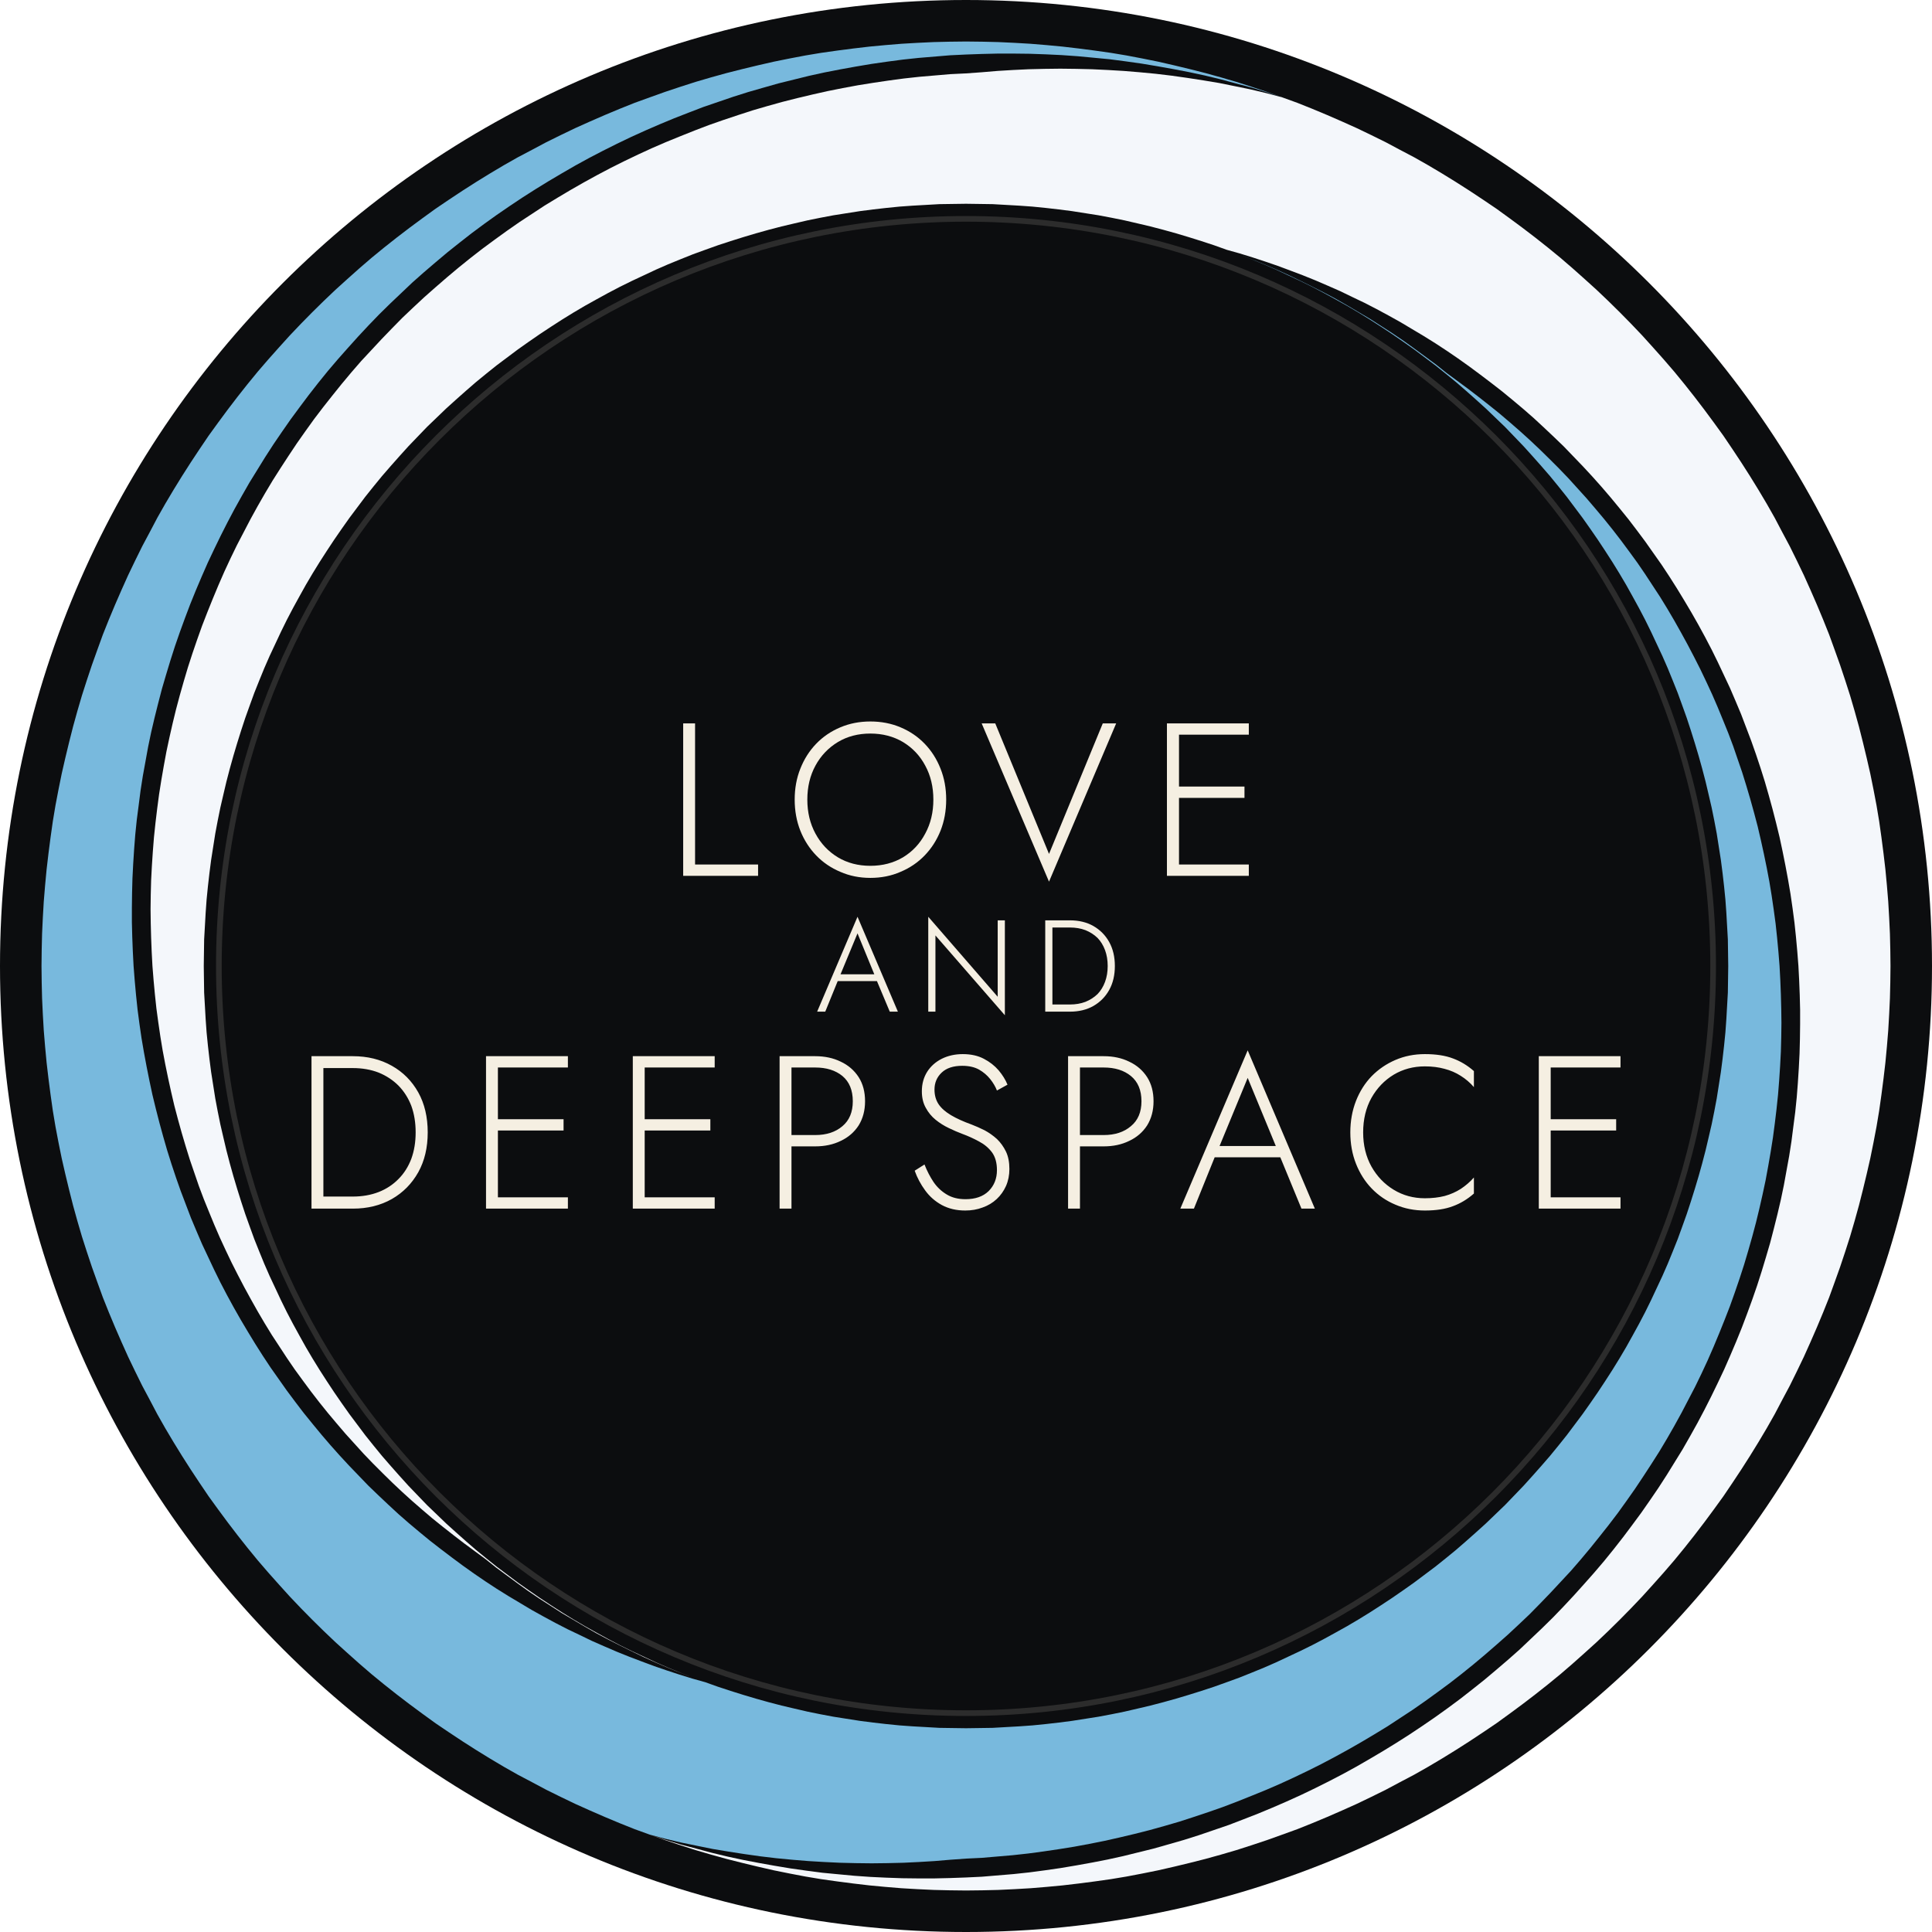
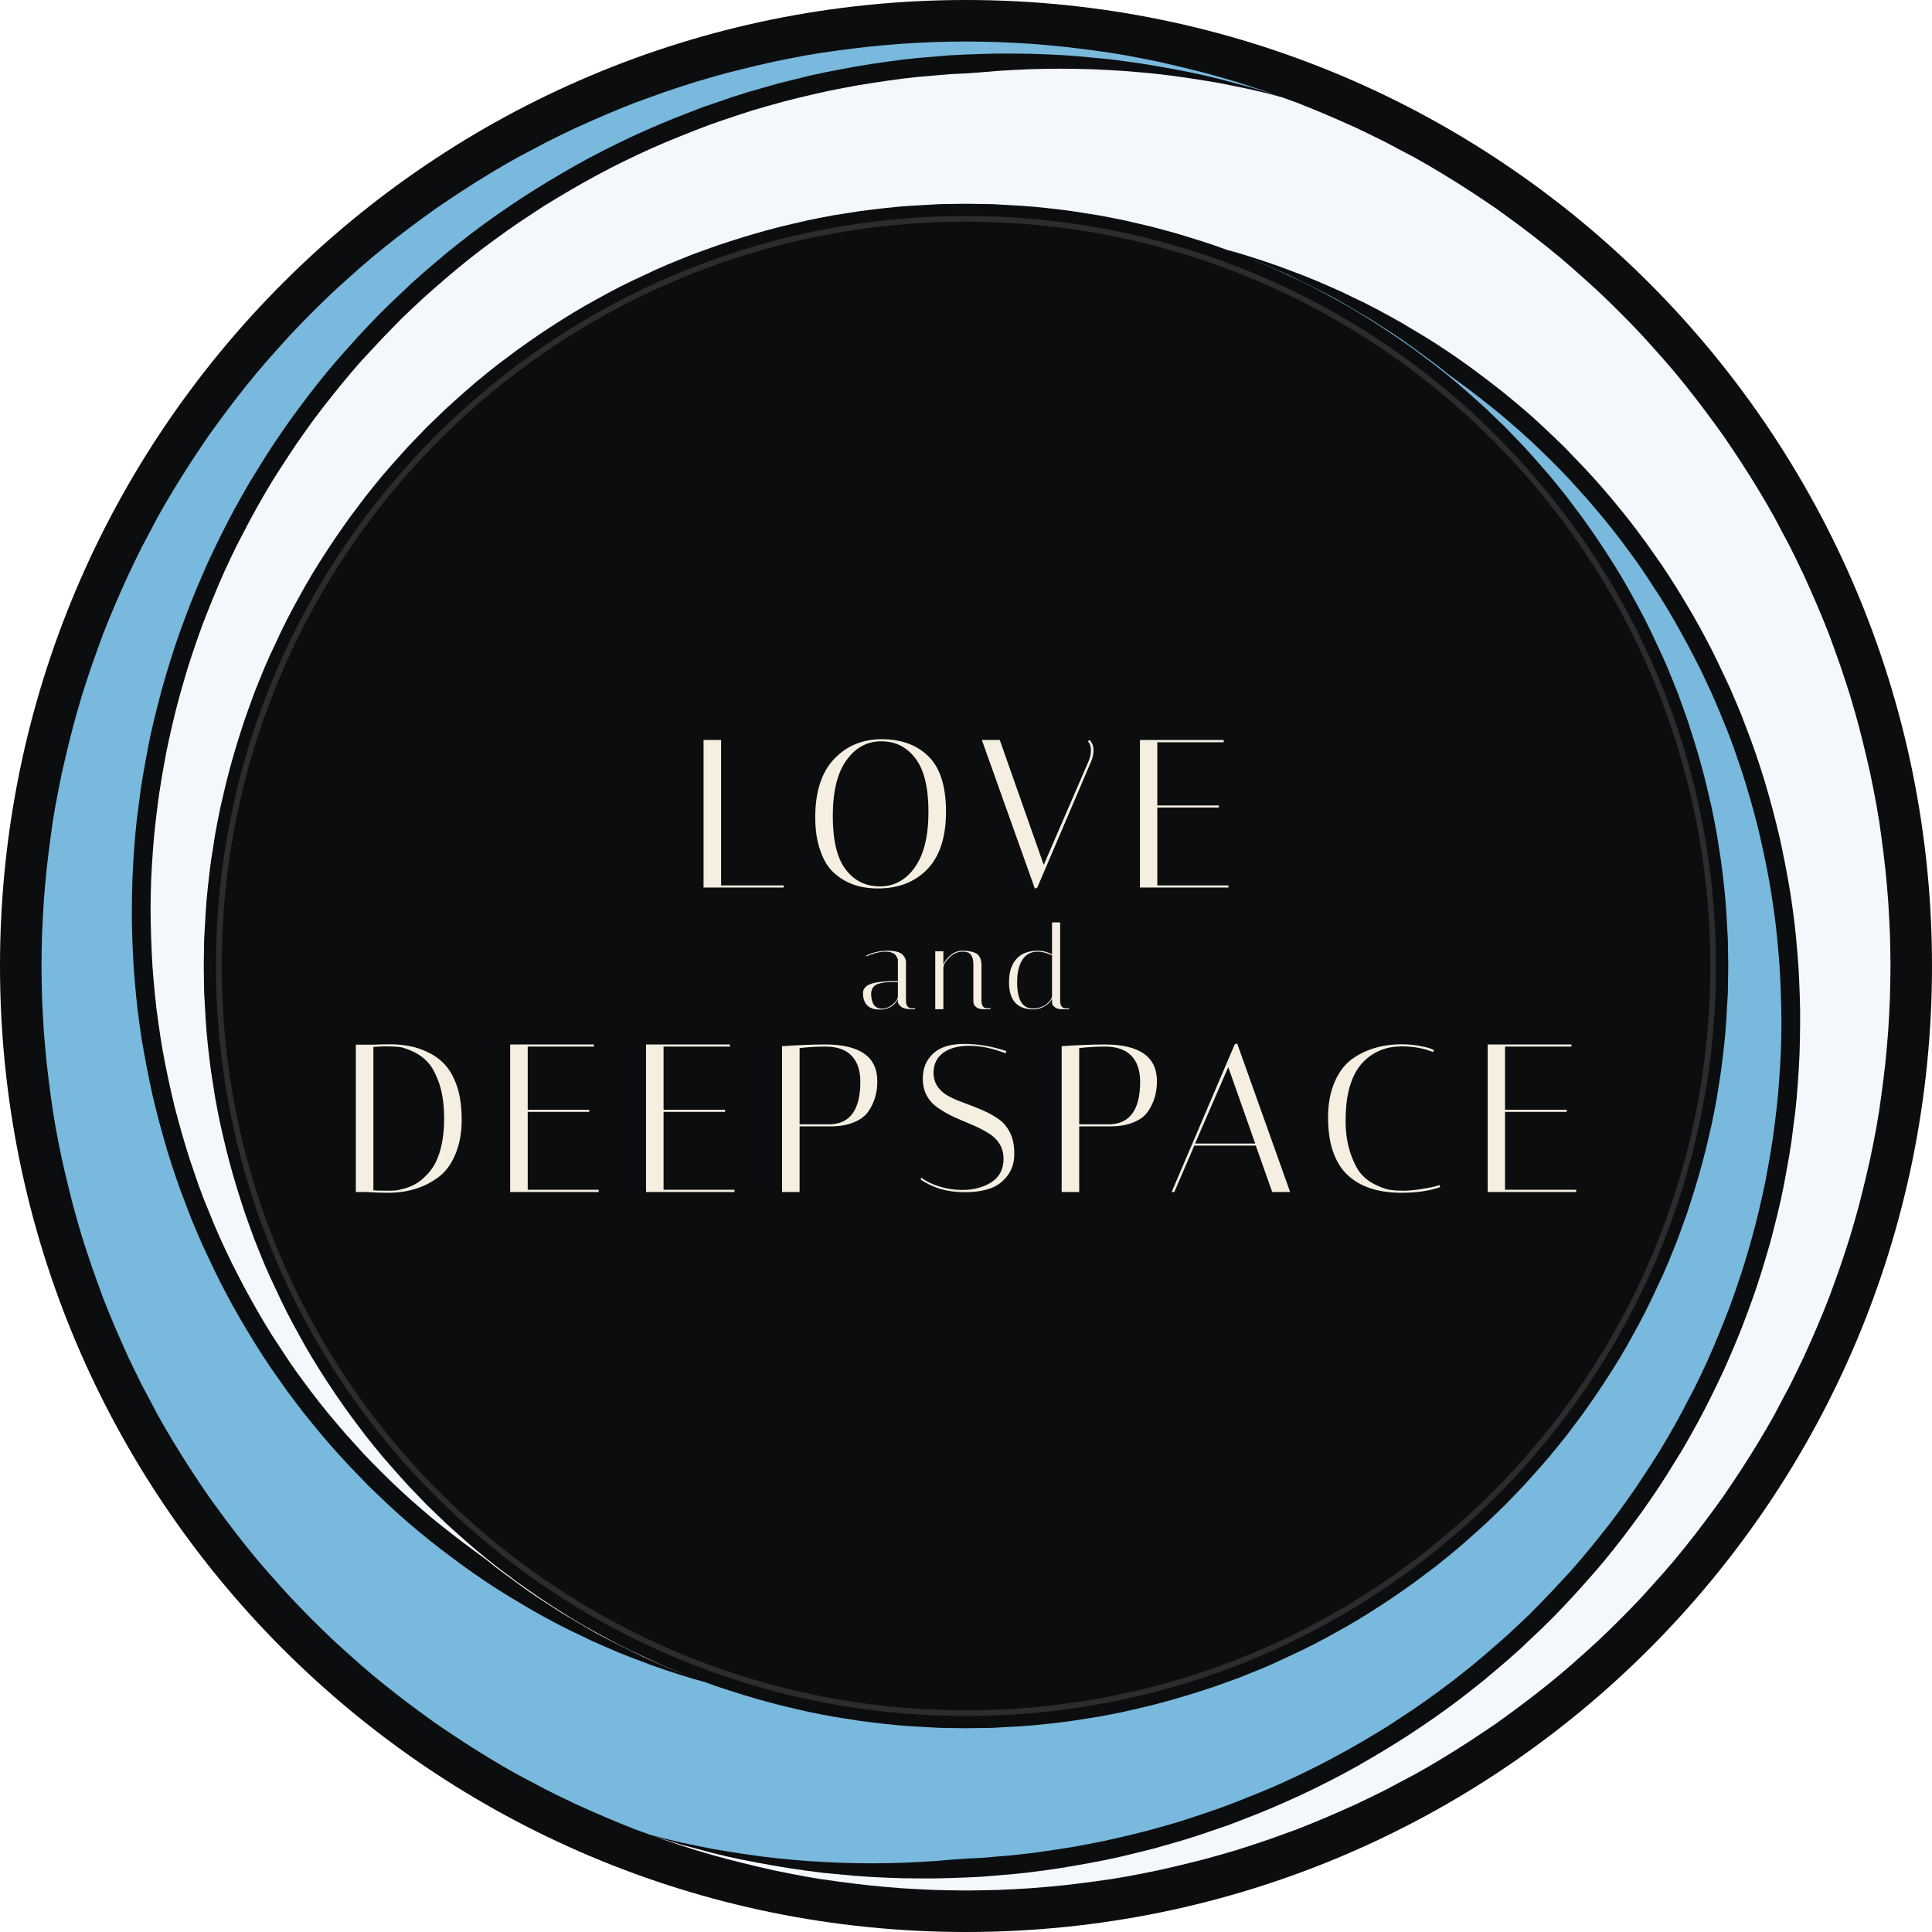
<svg xmlns="http://www.w3.org/2000/svg" viewBox="0 0 1024 1024" role="img" aria-label="Love and Deepspace">
  <style>
    .coin { cursor: pointer; outline: none; }
    .coin:focus-visible .rim { stroke-opacity: .7; }
    .face { transform-box: fill-box; transform-origin: center; }
    .back { transform: scaleX(0); }
    .coin.to-back .front { animation: coin-leave .9s forwards; }
    .coin.to-back .back { animation: coin-arrive .9s forwards; }
    .coin.to-front .back { animation: coin-leave .9s forwards; }
    .coin.to-front .front { animation: coin-arrive .9s forwards; }
    @keyframes coin-leave {
      0% { transform: scaleX(1); animation-timing-function: ease-in; }
      16.67% { transform: scaleX(0); }
      50% { transform: scaleX(0); animation-timing-function: ease-out; }
      66.67% { transform: scaleX(1); animation-timing-function: ease-in; }
      83.33%, 100% { transform: scaleX(0); }
    }
    @keyframes coin-arrive {
      0%, 16.67% { transform: scaleX(0); animation-timing-function: ease-out; }
      33.33% { transform: scaleX(1); animation-timing-function: ease-in; }
      50% { transform: scaleX(0); }
      83.33% { transform: scaleX(0); animation-timing-function: ease-out; }
      100% { transform: scaleX(1); }
    }
    @media (prefers-reduced-motion: reduce) {
      .coin .face { animation-duration: .01s !important; }
    }
  </style>
  <circle cx="512" cy="512" r="512" fill="#0c0d0f" />
  <path fill="#78b9dd" d="M650.2 132.4L656.8 134.8L663.4 137.4L669.9 140L676.4 142.8L682.8 145.7L689.2 148.8L695.5 151.9L701.8 155.1L708 158.4L714.1 161.9L720.2 165.5L726.3 169.1L732.2 172.9L738.1 176.7L744 180.7L749.7 184.8L755.4 189L761.1 193.2L766.6 197.6L772.3 201.8L778 206L783.6 210.3L789.2 214.7L794.8 219.2L800.2 223.8L805.6 228.5L810.9 233.3L816.1 238.2L821.2 243.2L826.3 248.3L831.3 253.5L836.1 258.8L840.9 264.1L845.6 269.6L850.3 275.2L854.8 280.8L859.2 286.5L863.5 292.3L867.8 298.2L871.9 304.2L875.9 310.3L879.9 316.4L883.7 322.6L887.4 328.9L891 335.3L894.5 341.7L897.9 348.2L901.2 354.7L904.4 361.4L907.5 368.1L910.4 374.8L913.2 381.6L916 388.5L918.6 395.4L921 402.4L923.4 409.4L925.6 416.5L927.7 423.6L929.7 430.8L931.6 438L933.3 445.3L934.9 452.6L936.4 459.9L937.8 467.3L939 474.6L940.1 482.1L941.1 489.5L941.9 497L942.6 504.5L943.2 512L943.6 519.5L943.9 527.1L944.1 534.6L944.2 542.2L944.1 549.8L943.9 557.4L943.5 565L943 572.6L942.4 580.2L941.6 587.8L940.7 595.3L939.7 602.9L938.5 610.5L937.2 618L935.8 625.6L934.2 633.1L932.5 640.6L930.7 648L928.7 655.5L926.6 662.9L924.4 670.3L922 677.7L919.5 685L916.9 692.3L914.1 699.5L911.2 706.7L908.2 713.9L905.1 721L901.8 728.1L898.4 735.1L894.8 742L891.2 748.9L887.4 755.8L883.5 762.6L879.5 769.3L875.3 775.9L871 782.5L866.6 789.1L862.1 795.5L857.5 801.9L852.7 808.2L847.8 814.4L842.9 820.5L837.8 826.6L832.6 832.6L827.2 838.4L821.8 844.2L816.3 849.9L810.7 855.6L804.9 861.1L799.1 866.5L793.1 871.8L787.1 877L780.9 882.2L774.7 887.2L768.4 892.1L761.9 896.9L755.4 901.6L748.8 906.2L742.1 910.6L735.4 915L728.5 919.2L721.6 923.3L714.6 927.3L707.5 931.2L700.3 935L693.1 938.6L685.8 942.1L678.4 945.5L671 948.7L663.4 951.8L655.9 954.8L648.3 957.7L640.6 960.4L632.8 963L625.1 965.5L617.2 967.8L609.3 970L601.4 972L593.4 973.9L585.4 975.7L577.4 977.3L569.3 978.8L561.2 980.1L553.1 981.3L544.9 982.4L536.7 983.3L528.5 984L520.3 984.7L512 985.1L503.7 985.7L495.4 986.4L487.1 986.9L478.8 987.3L470.4 987.5L462 987.6L453.6 987.5L445.2 987.3L436.8 986.9L428.4 986.4L419.9 985.7L411.5 984.9L403.1 983.9L394.6 982.7L386.2 981.4L377.8 980L369.4 978.3L361.1 976.6L352.7 974.6L344.4 972.4L336.4 969.5L328.4 966.3L320.5 963L312.7 959.6L304.9 956.1L297.2 952.4L289.5 948.6L282 944.6L274.4 940.6L267 936.4L259.6 932L252.3 927.5L245.1 922.9L238 918.2L230.9 913.4L224 908.4L217.1 903.3L210.3 898.1L203.6 892.8L197 887.4L190.5 881.8L184.1 876.1L177.8 870.4L171.6 864.5L165.5 858.5L159.5 852.4L153.6 846.2L147.9 839.9L142.2 833.5L136.6 827L131.2 820.4L125.9 813.7L120.7 806.9L115.6 800L110.6 793.1L105.8 786L101.1 778.9L96.5 771.7L92 764.4L87.6 757L83.4 749.6L79.4 742L75.4 734.5L71.6 726.8L67.9 719.1L64.4 711.3L61 703.5L57.7 695.6L54.5 687.6L51.6 679.6L48.7 671.5L46 663.4L43.4 655.3L41 647.1L38.7 638.8L36.6 630.5L34.6 622.2L32.7 613.9L31 605.5L29.4 597.1L28 588.7L26.8 580.2L25.7 571.7L24.7 563.2L23.9 554.7L23.2 546.2L22.7 537.6L22.3 529.1L22.1 520.6L22 512L22.1 503.4L22.3 494.9L22.7 486.4L23.2 477.8L23.9 469.3L24.7 460.8L25.7 452.3L26.8 443.8L28 435.3L29.4 426.9L31 418.5L32.7 410.1L34.6 401.8L36.6 393.5L38.7 385.2L41 376.9L43.4 368.7L46 360.6L48.7 352.5L51.6 344.4L54.5 336.4L57.7 328.4L61 320.5L64.4 312.7L67.9 304.9L71.6 297.2L75.4 289.5L79.4 282L83.4 274.4L87.6 267L92 259.6L96.5 252.3L101.1 245.1L105.8 238L110.6 230.9L115.6 224L120.7 217.1L125.9 210.3L131.2 203.6L136.6 197L142.2 190.5L147.9 184.1L153.6 177.8L159.5 171.6L165.5 165.5L171.6 159.5L177.8 153.6L184.1 147.9L190.5 142.2L197 136.6L203.6 131.2L210.3 125.9L217.1 120.7L224 115.6L230.9 110.6L238 105.8L245.1 101.1L252.3 96.5L259.6 92L267 87.6L274.4 83.4L282 79.4L289.5 75.4L297.2 71.6L304.9 67.9L312.7 64.4L320.5 61L328.4 57.7L336.4 54.5L344.4 51.6L352.5 48.7L360.6 46L368.7 43.4L376.9 41L385.2 38.7L393.5 36.6L401.8 34.6L410.1 32.7L418.5 31L426.9 29.4L435.3 28L443.8 26.8L452.3 25.7L460.8 24.7L469.3 23.9L477.8 23.2L486.4 22.7L494.9 22.3L503.4 22.1L512 22L520.6 22.1L529.1 22.3L537.6 22.7L546.2 23.2L554.7 23.9L563.2 24.7L571.7 25.7L580.2 26.8L588.7 28L597.1 29.4L605.5 31L613.9 32.7L622.2 34.6L630.5 36.6L638.8 38.7L647.1 41L655.3 43.4L663.4 46L671.5 48.7L679.6 51.6L679.6 51.6L671.5 48.9L663.3 46.4L655 44.2L646.8 42L638.5 40L630.1 38.2L621.8 36.6L613.4 35.1L605 33.7L596.5 32.5L588.1 31.4L579.7 30.6L571.2 29.8L562.7 29.2L554.3 28.8L545.8 28.5L537.3 28.4L528.9 28.4L520.4 28.6L512 28.9L503.6 29.3L495.2 30L486.8 30.7L478.4 31.6L470.1 32.7L461.8 33.9L453.5 35.3L445.2 36.8L437 38.4L428.8 40.2L420.7 42.2L412.6 44.2L404.5 46.5L396.5 48.8L388.6 51.3L380.7 54L372.8 56.7L365 59.7L357.3 62.7L349.6 65.9L342 69.2L334.5 72.6L327 76.2L319.6 79.9L312.3 83.7L305 87.7L297.9 91.8L290.8 96L283.8 100.3L276.9 104.7L270 109.3L263.3 113.9L256.6 118.7L250 123.6L243.6 128.6L237.2 133.7L230.9 139L224.7 144.3L218.6 149.7L212.7 155.3L206.8 160.9L201 166.6L195.4 172.4L189.8 178.4L184.4 184.4L179 190.5L173.8 196.6L168.7 202.9L163.7 209.3L158.9 215.7L154.1 222.2L149.5 228.8L145 235.4L140.6 242.2L136.4 249L132.2 255.8L128.2 262.8L124.3 269.8L120.6 276.8L117 283.9L113.5 291.1L110.1 298.3L106.9 305.6L103.8 312.9L100.8 320.3L98 327.7L95.3 335.1L92.7 342.6L90.3 350.1L88 357.7L85.8 365.2L83.8 372.9L81.9 380.5L80.1 388.2L78.5 395.9L77.1 403.6L75.7 411.3L74.5 419L73.5 426.8L72.5 434.5L71.7 442.3L71.1 450L70.6 457.8L70.2 465.6L70 473.3L69.9 481.1L69.9 488.8L70.1 496.6L70.4 504.3L70.8 512L71.4 519.7L72.1 527.4L72.9 535L73.9 542.6L75 550.2L76.3 557.8L77.7 565.3L79.2 572.8L80.8 580.3L82.6 587.7L84.5 595.1L86.5 602.4L88.6 609.7L90.9 617L93.3 624.2L95.8 631.3L98.5 638.4L101.2 645.5L104.1 652.4L107.1 659.4L110.3 666.2L113.5 673L116.8 679.7L120.3 686.4L123.9 693L127.6 699.5L131.4 705.9L135.3 712.3L139.3 718.6L143.4 724.8L147.7 730.9L152 737L156.4 742.9L160.9 748.8L165.6 754.6L170.3 760.3L175.1 765.9L180 771.4L185 776.8L190.1 782.1L195.2 787.4L200.5 792.5L205.8 797.5L211.2 802.5L216.7 807.3L222.3 812L227.9 816.6L233.7 821.1L239.5 825.5L245.3 829.8L251.2 834L257.2 838.1L263.3 842.1L269.4 845.9L275.6 849.6L281.8 853.3L288.1 856.8L294.4 860.2L300.8 863.5L307.3 866.6L313.7 869.7L320.3 872.6L326.8 875.4L333.5 878.1L340.1 880.6L346.8 883.1L353.5 885.4L360.2 887.6L367 889.7L373.8 891.6L380.5 894L387.2 896.2L393.9 898.3L400.6 900.3L407.4 902.2L414.3 904L421.1 905.6L428 907.2L434.9 908.6L441.8 909.9L448.8 911L455.8 912.1L462.8 913L469.8 913.8L476.8 914.5L483.8 915L490.9 915.4L497.9 915.8L504.9 915.9L512 916L519.1 915.9L526.1 915.8L533.1 915.4L540.2 915L547.2 914.5L554.2 913.8L561.2 913L568.2 912.1L575.2 911L582.2 909.9L589.1 908.6L596 907.2L602.9 905.6L609.7 904L616.6 902.2L623.4 900.3L630.1 898.3L636.8 896.2L643.5 894L650.2 891.6L656.8 889.2L663.3 886.6L669.9 883.9L676.3 881.1L682.7 878.1L689.1 875.1L695.4 872L701.7 868.7L707.9 865.3L714 861.9L720.1 858.3L726.1 854.6L732 850.8L737.9 846.9L743.7 842.9L749.5 838.8L755.1 834.6L760.7 830.4L766.2 826L771.7 821.5L777 816.9L782.3 812.2L787.5 807.5L792.6 802.6L797.7 797.7L802.6 792.6L807.5 787.5L812.2 782.3L816.9 777L821.5 771.7L826 766.2L830.4 760.7L834.6 755.1L838.8 749.5L842.9 743.7L846.9 737.9L850.8 732L854.6 726.1L858.3 720.1L861.9 714L865.3 707.9L868.7 701.7L872 695.4L875.1 689.1L878.1 682.7L881.1 676.3L883.9 669.9L886.6 663.3L889.2 656.8L891.6 650.2L894 643.5L896.2 636.8L898.3 630.1L900.3 623.4L902.2 616.6L904 609.7L905.6 602.9L907.2 596L908.6 589.1L909.9 582.2L911 575.2L912.1 568.2L913 561.2L913.8 554.2L914.5 547.2L915 540.2L915.4 533.1L915.8 526.1L915.9 519.1L916 512L915.9 504.9L915.8 497.9L915.4 490.9L915 483.8L914.5 476.8L913.8 469.8L913 462.8L912.1 455.8L911 448.8L909.9 441.8L908.6 434.9L907.2 428L905.6 421.1L904 414.3L902.2 407.4L900.3 400.6L898.3 393.9L896.2 387.2L894 380.5L891.6 373.8L889.2 367.2L886.6 360.7L883.9 354.1L881.1 347.7L878.1 341.3L875.1 334.9L872 328.6L868.7 322.3L865.3 316.1L861.9 310L858.3 303.9L854.6 297.9L850.8 292L846.9 286.1L842.9 280.3L838.8 274.5L834.6 268.9L830.4 263.3L826 257.8L821.5 252.3L816.9 247L812.2 241.7L807.5 236.5L802.6 231.4L797.7 226.3L792.6 221.4L787.5 216.5L782.3 211.8L777 207.1L771.7 202.5L766.2 198L760.7 193.6L755.1 189.4L749.5 185.2L743.7 181.1L737.9 177.1L732 173.2L726.1 169.4L720.1 165.7L714 162.1L707.9 158.7L701.7 155.3L695.4 152L689.1 148.9L682.7 145.9L676.3 142.9L669.9 140.1L663.3 137.4L656.8 134.8L650.2 132.4Z" />
  <path fill="#f4f7fb" d="M373.8 891.6L367.2 889.2L360.6 886.6L354.1 884L347.6 881.2L341.2 878.3L334.8 875.2L328.5 872.1L322.2 868.9L316 865.6L309.9 862.1L303.8 858.5L297.7 854.9L291.8 851.1L285.9 847.3L280 843.3L274.3 839.2L268.6 835L262.9 830.8L257.4 826.4L251.7 822.2L246 818L240.4 813.7L234.8 809.3L229.2 804.8L223.8 800.2L218.4 795.5L213.1 790.7L207.9 785.8L202.8 780.8L197.7 775.7L192.7 770.5L187.9 765.2L183.1 759.9L178.4 754.4L173.7 748.8L169.2 743.2L164.8 737.5L160.5 731.7L156.2 725.8L152.1 719.8L148.1 713.7L144.1 707.6L140.3 701.4L136.6 695.1L133 688.7L129.5 682.3L126.1 675.8L122.8 669.3L119.6 662.6L116.5 655.9L113.6 649.2L110.8 642.4L108 635.5L105.4 628.6L103 621.6L100.6 614.6L98.4 607.5L96.3 600.4L94.3 593.2L92.4 586L90.7 578.7L89.1 571.4L87.6 564.1L86.2 556.7L85 549.4L83.9 541.9L82.9 534.5L82.1 527L81.4 519.5L80.8 512L80.4 504.5L80.1 496.9L79.9 489.4L79.8 481.8L79.9 474.2L80.1 466.6L80.5 459L81 451.4L81.6 443.8L82.4 436.2L83.3 428.7L84.3 421.1L85.5 413.5L86.8 406L88.2 398.4L89.8 390.9L91.5 383.4L93.3 376L95.3 368.5L97.4 361.1L99.6 353.7L102 346.3L104.5 339L107.1 331.7L109.9 324.5L112.8 317.3L115.8 310.1L118.9 303L122.2 295.9L125.6 288.9L129.2 282L132.8 275.1L136.6 268.2L140.5 261.4L144.5 254.7L148.7 248.1L153 241.5L157.4 234.9L161.9 228.5L166.5 222.1L171.3 215.8L176.2 209.6L181.1 203.5L186.2 197.4L191.4 191.4L196.8 185.6L202.2 179.8L207.7 174.1L213.3 168.4L219.1 162.9L224.9 157.5L230.9 152.2L236.9 147L243.1 141.8L249.3 136.8L255.6 131.9L262.1 127.1L268.6 122.4L275.2 117.8L281.9 113.4L288.6 109L295.5 104.8L302.4 100.7L309.4 96.7L316.5 92.8L323.7 89L330.9 85.4L338.2 81.9L345.6 78.5L353 75.3L360.6 72.2L368.1 69.2L375.7 66.3L383.4 63.6L391.2 61L398.9 58.5L406.8 56.2L414.7 54L422.6 52L430.6 50.1L438.6 48.3L446.6 46.7L454.7 45.2L462.8 43.9L470.9 42.7L479.1 41.6L487.3 40.7L495.5 40L503.7 39.3L512 38.9L520.3 38.3L528.6 37.6L536.9 37.1L545.2 36.7L553.6 36.5L562 36.4L570.4 36.5L578.8 36.7L587.2 37.1L595.6 37.6L604.1 38.3L612.5 39.1L620.9 40.1L629.4 41.3L637.8 42.6L646.2 44L654.6 45.7L662.9 47.4L671.3 49.4L679.6 51.6L687.6 54.5L695.6 57.7L703.5 61L711.3 64.4L719.1 67.9L726.8 71.6L734.5 75.4L742 79.4L749.6 83.4L757 87.6L764.4 92L771.7 96.5L778.9 101.1L786 105.8L793.1 110.6L800 115.6L806.9 120.7L813.7 125.9L820.4 131.2L827 136.6L833.5 142.2L839.9 147.9L846.2 153.6L852.4 159.5L858.5 165.5L864.5 171.6L870.4 177.8L876.1 184.1L881.8 190.5L887.4 197L892.8 203.6L898.1 210.3L903.3 217.1L908.4 224L913.4 230.9L918.2 238L922.9 245.1L927.5 252.3L932 259.6L936.4 267L940.6 274.4L944.6 282L948.6 289.5L952.4 297.2L956.1 304.9L959.6 312.7L963 320.5L966.3 328.4L969.5 336.4L972.4 344.4L975.3 352.5L978 360.6L980.6 368.7L983 376.9L985.3 385.2L987.4 393.5L989.4 401.8L991.3 410.1L993 418.5L994.6 426.9L996 435.3L997.2 443.8L998.3 452.3L999.3 460.8L1000.1 469.3L1000.8 477.8L1001.3 486.4L1001.7 494.9L1001.9 503.4L1002 512L1001.9 520.6L1001.7 529.1L1001.3 537.6L1000.8 546.2L1000.1 554.7L999.3 563.2L998.3 571.7L997.2 580.2L996 588.7L994.6 597.1L993 605.5L991.3 613.9L989.4 622.2L987.4 630.5L985.3 638.8L983 647.1L980.6 655.3L978 663.4L975.3 671.5L972.4 679.6L969.5 687.6L966.3 695.6L963 703.5L959.6 711.3L956.1 719.1L952.4 726.8L948.6 734.5L944.6 742L940.6 749.6L936.4 757L932 764.4L927.5 771.7L922.9 778.9L918.2 786L913.4 793.1L908.4 800L903.3 806.9L898.1 813.7L892.8 820.4L887.4 827L881.8 833.5L876.1 839.9L870.4 846.2L864.5 852.4L858.5 858.5L852.4 864.5L846.2 870.4L839.9 876.1L833.5 881.8L827 887.4L820.4 892.8L813.7 898.1L806.9 903.3L800 908.4L793.1 913.4L786 918.2L778.9 922.9L771.7 927.5L764.4 932L757 936.4L749.6 940.6L742 944.6L734.5 948.6L726.8 952.4L719.1 956.1L711.3 959.6L703.5 963L695.6 966.3L687.6 969.5L679.6 972.4L671.5 975.3L663.4 978L655.3 980.6L647.1 983L638.8 985.3L630.5 987.4L622.2 989.4L613.9 991.3L605.5 993L597.1 994.6L588.7 996L580.2 997.2L571.7 998.3L563.2 999.3L554.7 1000.1L546.2 1000.8L537.6 1001.3L529.1 1001.7L520.6 1001.9L512 1002L503.4 1001.9L494.9 1001.7L486.4 1001.3L477.8 1000.8L469.3 1000.1L460.8 999.3L452.3 998.3L443.8 997.2L435.3 996L426.9 994.6L418.5 993L410.1 991.3L401.8 989.4L393.5 987.4L385.2 985.3L376.9 983L368.7 980.6L360.6 978L352.5 975.3L344.4 972.4L344.4 972.4L352.5 975.1L360.7 977.6L369 979.8L377.2 982L385.5 984L393.9 985.8L402.2 987.4L410.6 988.9L419 990.3L427.5 991.5L435.9 992.6L444.3 993.4L452.8 994.2L461.3 994.8L469.7 995.2L478.2 995.5L486.7 995.6L495.1 995.6L503.6 995.4L512 995.1L520.4 994.7L528.8 994L537.2 993.3L545.6 992.4L553.9 991.3L562.2 990.1L570.5 988.7L578.8 987.2L587 985.6L595.2 983.8L603.3 981.8L611.4 979.8L619.5 977.5L627.5 975.2L635.4 972.7L643.3 970L651.2 967.3L659 964.3L666.7 961.3L674.4 958.1L682 954.8L689.5 951.4L697 947.8L704.4 944.1L711.7 940.3L719 936.3L726.1 932.2L733.2 928L740.2 923.7L747.1 919.3L754 914.7L760.7 910.1L767.4 905.3L774 900.4L780.4 895.4L786.8 890.3L793.1 885L799.3 879.7L805.4 874.3L811.3 868.7L817.2 863.1L823 857.4L828.6 851.6L834.2 845.6L839.6 839.6L845 833.5L850.2 827.4L855.3 821.1L860.3 814.7L865.1 808.3L869.9 801.8L874.5 795.2L879 788.6L883.4 781.8L887.6 775L891.8 768.2L895.8 761.2L899.7 754.2L903.4 747.2L907 740.1L910.5 732.9L913.9 725.7L917.1 718.4L920.2 711.1L923.2 703.7L926 696.3L928.7 688.9L931.3 681.4L933.7 673.9L936 666.3L938.2 658.8L940.2 651.1L942.1 643.5L943.9 635.8L945.5 628.1L946.9 620.4L948.3 612.7L949.5 605L950.5 597.2L951.5 589.5L952.3 581.7L952.9 574L953.4 566.2L953.8 558.4L954 550.7L954.1 542.9L954.1 535.2L953.9 527.4L953.6 519.7L953.2 512L952.6 504.3L951.9 496.6L951.1 489L950.1 481.4L949 473.8L947.7 466.2L946.3 458.7L944.8 451.2L943.2 443.7L941.4 436.3L939.5 428.9L937.5 421.6L935.4 414.3L933.1 407L930.7 399.8L928.2 392.7L925.5 385.6L922.8 378.5L919.9 371.6L916.9 364.6L913.7 357.8L910.5 351L907.2 344.3L903.7 337.6L900.1 331L896.4 324.5L892.6 318.1L888.7 311.7L884.7 305.4L880.6 299.2L876.3 293.1L872 287L867.6 281.1L863.1 275.2L858.4 269.4L853.7 263.7L848.9 258.1L844 252.6L839 247.2L833.9 241.9L828.8 236.6L823.5 231.5L818.2 226.5L812.8 221.5L807.3 216.7L801.7 212L796.1 207.4L790.3 202.9L784.5 198.5L778.7 194.2L772.8 190L766.8 185.9L760.7 181.9L754.6 178.1L748.4 174.4L742.2 170.7L735.9 167.2L729.6 163.8L723.2 160.5L716.7 157.4L710.3 154.3L703.7 151.4L697.2 148.6L690.5 145.9L683.9 143.4L677.2 140.9L670.5 138.6L663.8 136.4L657 134.3L650.2 132.4L643.5 130L636.8 127.8L630.1 125.7L623.4 123.7L616.6 121.8L609.7 120L602.9 118.4L596 116.8L589.1 115.4L582.2 114.1L575.2 113L568.2 111.9L561.2 111L554.2 110.2L547.2 109.5L540.2 109L533.1 108.6L526.1 108.2L519.1 108.1L512 108L504.9 108.1L497.9 108.2L490.9 108.6L483.8 109L476.8 109.5L469.8 110.2L462.8 111L455.8 111.9L448.8 113L441.8 114.1L434.9 115.4L428 116.8L421.1 118.4L414.3 120L407.4 121.8L400.6 123.7L393.9 125.7L387.2 127.8L380.5 130L373.8 132.4L367.2 134.8L360.7 137.4L354.1 140.1L347.7 142.9L341.3 145.9L334.9 148.9L328.6 152L322.3 155.3L316.1 158.7L310 162.1L303.9 165.7L297.9 169.4L292 173.2L286.1 177.1L280.3 181.1L274.5 185.2L268.9 189.4L263.3 193.6L257.8 198L252.3 202.5L247 207.1L241.7 211.8L236.5 216.5L231.4 221.4L226.3 226.3L221.4 231.4L216.5 236.5L211.8 241.7L207.1 247L202.5 252.3L198 257.8L193.6 263.3L189.4 268.9L185.2 274.5L181.1 280.3L177.1 286.1L173.2 292L169.4 297.9L165.7 303.9L162.1 310L158.7 316.1L155.3 322.3L152 328.6L148.9 334.9L145.9 341.3L142.9 347.7L140.1 354.1L137.4 360.7L134.8 367.2L132.4 373.8L130 380.5L127.8 387.2L125.7 393.9L123.7 400.6L121.8 407.4L120 414.3L118.4 421.1L116.8 428L115.4 434.9L114.1 441.8L113 448.8L111.9 455.8L111 462.8L110.2 469.8L109.5 476.8L109 483.8L108.6 490.9L108.2 497.9L108.1 504.9L108 512L108.1 519.1L108.2 526.1L108.6 533.1L109 540.2L109.5 547.2L110.2 554.2L111 561.2L111.9 568.2L113 575.2L114.1 582.2L115.4 589.1L116.8 596L118.4 602.9L120 609.7L121.8 616.6L123.7 623.4L125.7 630.1L127.8 636.8L130 643.5L132.4 650.2L134.8 656.8L137.4 663.3L140.1 669.9L142.9 676.3L145.9 682.7L148.9 689.1L152 695.4L155.3 701.7L158.7 707.9L162.1 714L165.7 720.1L169.4 726.1L173.2 732L177.1 737.9L181.1 743.7L185.2 749.5L189.4 755.1L193.6 760.7L198 766.2L202.5 771.7L207.1 777L211.8 782.3L216.5 787.5L221.4 792.6L226.3 797.7L231.4 802.6L236.5 807.5L241.7 812.2L247 816.9L252.3 821.5L257.8 826L263.3 830.4L268.9 834.6L274.5 838.8L280.3 842.9L286.1 846.9L292 850.8L297.9 854.6L303.9 858.3L310 861.9L316.1 865.3L322.3 868.7L328.6 872L334.9 875.1L341.3 878.1L347.7 881.1L354.1 883.9L360.7 886.6L367.2 889.2L373.8 891.6Z" />
  <g class="coin" role="button" tabindex="0" aria-pressed="false" aria-label="Love and Deepspace: flip to short name">
    <g class="face back">
      <circle class="rim" cx="512" cy="512" r="396" fill="#17191d" stroke="#f5efe2" stroke-opacity=".14" stroke-width="3" />
-       <path fill="#f5efe2" d="M198.3 425.6L184.4 425.6L184.4 603.0L271.6 603.0L271.6 589.8L198.3 589.8L198.3 425.6ZM360.6 543.4L436.8 543.4L461.4 603.0L477.1 603.0L398.8 418.7L320.5 603.0L336.2 603.0L360.6 543.4ZM366.1 530.2L398.8 450.9L431.5 530.2L366.1 530.2ZM584.4 425.6L536.2 425.6L536.2 603.0L584.4 603.0Q610.2 603.0 629.9 591.8Q649.5 580.7 660.5 560.8Q671.6 540.9 671.6 514.3Q671.6 487.7 660.5 467.8Q649.5 447.9 629.9 436.7Q610.2 425.6 584.4 425.6L584.4 425.6ZM584.4 589.1L550.1 589.1L550.1 439.5L584.4 439.5Q600.8 439.5 614.4 444.8Q628.0 450.2 637.6 459.9Q647.2 469.7 652.4 483.5Q657.6 497.3 657.6 514.3Q657.6 531.3 652.4 545.1Q647.2 558.9 637.6 568.6Q628.0 578.4 614.4 583.7Q600.8 589.1 584.4 589.1L584.4 589.1ZM740.7 551.8L740.7 551.8L729.3 558.9Q733.7 571.3 741.5 582.0Q749.4 592.6 761.0 598.9Q772.7 605.3 788.1 605.3L788.1 605.3Q799.0 605.3 808.4 601.9Q817.8 598.4 824.8 592.0Q831.7 585.5 835.7 576.6Q839.6 567.8 839.6 556.9L839.6 556.9Q839.6 545.2 835.5 536.7Q831.5 528.2 825.0 522.1Q818.6 516.1 810.7 512Q802.8 507.9 795.5 505.2L795.5 505.2Q781.3 500.1 771.7 494.4Q762.0 488.7 757.2 481.6Q752.4 474.5 752.4 464.6L752.4 464.6Q752.4 452.7 760.8 444.7Q769.1 436.7 784.6 436.7L784.6 436.7Q796.3 436.7 804.1 441.2Q812.0 445.6 817.2 452.2Q822.4 458.8 825.2 465.6L825.2 465.6L837.3 458.8Q833.8 450.2 826.9 442.0Q820.1 433.9 809.8 428.6Q799.6 423.3 785.4 423.3L785.4 423.3Q771.7 423.3 760.8 428.7Q749.9 434.2 743.8 443.9Q737.7 453.7 737.7 466.4L737.7 466.4Q737.7 477.8 742.1 485.9Q746.6 494.0 753.7 499.7Q760.8 505.4 769.0 509.3Q777.2 513.3 784.9 516.1L784.9 516.1Q795.0 519.9 804.2 524.8Q813.5 529.7 819.3 537.6Q825.2 545.5 825.2 558.4L825.2 558.4Q825.2 573.1 815.4 582.6Q805.6 592.1 788.4 592.1L788.4 592.1Q775.7 592.1 766.6 586.6Q757.5 581.2 751.3 572.1Q745.1 562.9 740.7 551.8Z" />
+       <path fill="#f5efe2" d="M271.3 595.5L271.3 597.9L178.1 597.9L178.1 426.3L198.5 426.3L198.5 595.5L271.3 595.5ZM361.2 544.0L338.0 597.9L335.0 597.9L408.3 426.3L411.0 425.1L472.8 597.9L451.9 597.9L432.8 544.0L361.2 544.0ZM432.1 541.5L400.7 452.8L362.2 541.5L432.1 541.5ZM543.9 426.6L563.5 426.6Q574.3 426.1 584.7 426.1Q595.1 426.1 606.7 428.3Q618.4 430.5 629.8 436.5Q641.2 442.5 649.2 451.9Q657.1 461.4 662.0 476.8Q666.9 492.3 666.9 514.3Q666.9 536.4 659.7 553.9Q652.5 571.4 640.0 580.8L640.0 580.8Q615.7 598.9 581.4 598.9L581.4 598.9Q569.4 598.9 556.1 597.9L556.1 597.9L543.9 597.9L543.9 426.6ZM564.2 429.3L564.2 596.0Q569.4 596.4 577.2 596.4Q585.1 596.4 589.0 596.2Q592.9 596.0 599.8 594.1Q606.6 592.3 612.5 589.1Q618.4 585.9 624.9 579.7Q631.4 573.4 636.0 564.8L636.0 564.8Q646.6 544.7 646.6 512.4L646.6 512.4Q646.6 489.3 640.9 472.5Q635.3 455.7 628.1 447.7Q620.8 439.6 610.5 434.8Q600.2 430.0 594.1 429.3Q588.0 428.5 579.9 428.5Q571.8 428.5 564.2 429.3L564.2 429.3ZM836.8 434.2L835.8 436.6Q813.5 428.0 793.8 428.0Q774.1 428.0 763.0 436.4Q752.0 444.7 752.0 459.4L752.0 459.4Q752.0 477.3 770.6 487.1L770.6 487.1Q779.0 491.3 788.9 494.8Q798.8 498.4 808.9 502.8Q818.9 507.2 827.2 512.9Q835.6 518.5 840.7 528.4Q845.9 538.4 845.9 553.7Q845.9 569.0 837.3 579.8Q828.7 590.6 816.6 594.4Q804.4 598.2 788.3 598.2L788.3 598.2Q758.1 598.2 736.8 583.2L736.8 583.2L738.0 581.3Q746.1 587.6 759.0 591.7Q771.8 595.7 785.3 595.7L785.3 595.7Q805.2 595.7 819.3 586.5Q833.4 577.3 833.4 559.4L833.4 559.4Q833.4 539.8 814.7 528.8L814.7 528.8Q806.4 523.9 796.5 519.7Q786.6 515.6 776.5 511.0Q766.5 506.5 758.1 500.8L758.1 500.8Q739.5 488.6 739.5 466.0L739.5 466.0Q739.5 448.1 751.5 437.0Q763.5 425.8 787.7 425.8Q811.8 425.8 836.8 434.2L836.8 434.2Z" />
    </g>
    <g class="face front">
      <circle class="rim" cx="512" cy="512" r="396" fill="#0c0d0f" stroke="#f5efe2" stroke-opacity=".14" stroke-width="3" />
-       <path fill="#f5efe2" d="M368.4 383.4L362.1 383.4L362.1 464.2L401.8 464.2L401.8 458.2L368.4 458.2L368.4 383.4ZM427.9 423.8L427.9 423.8Q427.9 413.7 432.2 405.8Q436.5 397.9 444.1 393.3Q451.6 388.8 461.3 388.8L461.3 388.8Q471.0 388.8 478.6 393.3Q486.2 397.9 490.4 405.8Q494.7 413.7 494.7 423.8L494.7 423.8Q494.7 433.9 490.4 441.8Q486.2 449.8 478.6 454.4Q471.0 458.9 461.3 458.9L461.3 458.9Q451.6 458.9 444.1 454.4Q436.5 449.8 432.2 441.8Q427.9 433.9 427.9 423.8ZM421.2 423.8L421.2 423.8Q421.2 432.7 424.2 440.3Q427.2 447.8 432.6 453.4Q438.0 459.0 445.4 462.1Q452.7 465.3 461.3 465.3L461.3 465.3Q470.0 465.3 477.3 462.1Q484.7 459.0 490.1 453.4Q495.5 447.8 498.5 440.3Q501.5 432.7 501.5 423.8L501.5 423.8Q501.5 414.9 498.5 407.4Q495.5 399.8 490.1 394.2Q484.7 388.6 477.3 385.5Q470.0 382.4 461.3 382.4L461.3 382.4Q452.7 382.4 445.4 385.5Q438.0 388.6 432.6 394.2Q427.2 399.8 424.2 407.4Q421.2 414.9 421.2 423.8ZM584.5 383.4L556.0 452.6L527.5 383.4L520.3 383.4L556.0 467.3L591.6 383.4L584.5 383.4ZM661.9 383.4L618.5 383.4L618.5 464.2L661.9 464.2L661.9 458.2L624.9 458.2L624.9 422.9L659.6 422.9L659.6 416.9L624.9 416.9L624.9 389.4L661.9 389.4L661.9 383.4ZM444.0 520.0L464.8 520.0L471.6 536.2L475.9 536.2L454.5 485.9L433.1 536.2L437.4 536.2L444.0 520.0ZM445.5 516.4L454.5 494.7L463.4 516.4L445.5 516.4ZM532.6 487.8L528.8 487.8L528.8 528.3L492.0 485.9L492.0 536.2L495.8 536.2L495.8 495.8L532.6 538.1L532.6 487.8ZM567.1 487.8L554.0 487.8L554.0 536.2L567.1 536.2Q574.2 536.2 579.5 533.2Q584.9 530.1 587.9 524.7Q590.9 519.3 590.9 512.0Q590.9 504.7 587.9 499.3Q584.9 493.9 579.5 490.8Q574.2 487.8 567.1 487.8L567.1 487.8ZM567.1 532.4L557.8 532.4L557.8 491.6L567.1 491.6Q571.6 491.6 575.3 493.0Q579.0 494.5 581.7 497.1Q584.3 499.8 585.7 503.6Q587.1 507.4 587.1 512.0Q587.1 516.6 585.7 520.4Q584.3 524.2 581.7 526.9Q579.0 529.5 575.3 531.0Q571.6 532.4 567.1 532.4L567.1 532.4ZM187.0 559.8L165.1 559.8L165.1 640.6L187.0 640.6Q198.7 640.6 207.7 635.5Q216.6 630.4 221.7 621.3Q226.7 612.3 226.7 600.2Q226.7 588.0 221.7 579.0Q216.6 569.9 207.7 564.9Q198.7 559.8 187.0 559.8L187.0 559.8ZM187.0 634.2L171.4 634.2L171.4 566.1L187.0 566.1Q194.5 566.1 200.7 568.5Q206.8 571.0 211.2 575.4Q215.6 579.9 218.0 586.1Q220.3 592.4 220.3 600.2Q220.3 607.9 218.0 614.2Q215.6 620.5 211.2 624.9Q206.8 629.4 200.7 631.8Q194.5 634.2 187.0 634.2L187.0 634.2ZM301.0 559.8L257.6 559.8L257.6 640.6L301.0 640.6L301.0 634.6L263.9 634.6L263.9 599.2L298.7 599.2L298.7 593.2L263.9 593.2L263.9 565.8L301.0 565.8L301.0 559.8ZM378.8 559.8L335.4 559.8L335.4 640.6L378.8 640.6L378.8 634.6L341.7 634.6L341.7 599.2L376.5 599.2L376.5 593.2L341.7 593.2L341.7 565.8L378.8 565.8L378.8 559.8ZM432.1 559.8L413.2 559.8L413.2 640.6L419.5 640.6L419.5 607.6L432.1 607.6Q439.7 607.6 445.6 604.7Q451.6 601.9 455.1 596.5Q458.5 591.0 458.5 583.7L458.5 583.7Q458.5 576.2 455.1 570.9Q451.6 565.5 445.6 562.7Q439.7 559.8 432.1 559.8L432.1 559.8ZM432.1 601.6L419.5 601.6L419.5 565.8L432.1 565.8Q441.0 565.8 446.5 570.3Q452.0 574.9 452.0 583.7L452.0 583.7Q452.0 592.3 446.5 596.9Q441.0 601.6 432.1 601.6L432.1 601.6ZM490.0 617.2L490.0 617.2L484.8 620.5Q486.8 626.1 490.4 631.0Q493.9 635.8 499.2 638.7Q504.6 641.6 511.6 641.6L511.6 641.6Q516.6 641.6 520.8 640.0Q525.1 638.5 528.3 635.5Q531.4 632.6 533.2 628.6Q535.0 624.5 535.0 619.6L535.0 619.6Q535.0 614.2 533.2 610.4Q531.3 606.5 528.4 603.7Q525.4 601.0 521.9 599.1Q518.3 597.3 514.9 596.0L514.9 596.0Q508.5 593.7 504.1 591.1Q499.7 588.5 497.5 585.3Q495.3 582.0 495.3 577.5L495.3 577.5Q495.3 572.1 499.1 568.5Q502.9 564.9 510.0 564.9L510.0 564.9Q515.3 564.9 518.9 566.9Q522.4 568.9 524.8 571.9Q527.2 574.9 528.4 578.0L528.4 578.0L534.0 574.9Q532.4 571.0 529.3 567.3Q526.1 563.6 521.5 561.2Q516.8 558.7 510.3 558.7L510.3 558.7Q504.1 558.7 499.1 561.2Q494.2 563.7 491.4 568.1Q488.6 572.6 488.6 578.4L488.6 578.4Q488.6 583.5 490.7 587.2Q492.7 590.9 495.9 593.5Q499.1 596.1 502.9 597.9Q506.6 599.7 510.1 601.0L510.1 601.0Q514.7 602.7 518.9 605.0Q523.1 607.2 525.8 610.8Q528.4 614.4 528.4 620.2L528.4 620.2Q528.4 626.9 524.0 631.3Q519.6 635.6 511.7 635.6L511.7 635.6Q505.9 635.6 501.8 633.1Q497.6 630.6 494.8 626.5Q492.0 622.3 490.0 617.2ZM585.0 559.8L566.1 559.8L566.1 640.6L572.4 640.6L572.4 607.6L585.0 607.6Q592.6 607.6 598.5 604.7Q604.5 601.9 608.0 596.5Q611.4 591.0 611.4 583.7L611.4 583.7Q611.4 576.2 608.0 570.9Q604.5 565.5 598.5 562.7Q592.6 559.8 585.0 559.8L585.0 559.8ZM585.0 601.6L572.4 601.6L572.4 565.8L585.0 565.8Q593.9 565.8 599.4 570.3Q605.0 574.9 605.0 583.7L605.0 583.7Q605.0 592.3 599.4 596.9Q593.9 601.6 585.0 601.6L585.0 601.6ZM643.8 613.4L678.6 613.4L689.8 640.6L696.9 640.6L661.3 556.7L625.6 640.6L632.8 640.6L643.8 613.4ZM646.4 607.4L661.3 571.3L676.2 607.4L646.4 607.4ZM722.5 600.2L722.5 600.2Q722.5 589.8 726.9 581.9Q731.3 574.1 738.7 569.6Q746.1 565.2 755.2 565.2L755.2 565.2Q760.9 565.2 765.6 566.5Q770.3 567.7 774.2 570.2Q778.2 572.7 781.2 576.2L781.2 576.2L781.2 567.7Q776.1 563.2 770.1 561.0Q764.1 558.7 755.2 558.7L755.2 558.7Q746.8 558.7 739.6 561.8Q732.4 564.9 727.0 570.4Q721.7 575.9 718.7 583.5Q715.7 591.2 715.7 600.2L715.7 600.2Q715.7 609.2 718.7 616.8Q721.7 624.4 727.0 629.9Q732.4 635.5 739.6 638.5Q746.8 641.6 755.2 641.6L755.2 641.6Q764.1 641.6 770.1 639.3Q776.1 637.1 781.2 632.6L781.2 632.6L781.2 624.1Q778.2 627.5 774.3 630.1Q770.4 632.6 765.7 633.9Q761.0 635.1 755.2 635.1L755.2 635.1Q746.1 635.1 738.7 630.6Q731.3 626.1 726.9 618.3Q722.5 610.4 722.5 600.2ZM858.9 559.8L815.6 559.8L815.6 640.6L858.9 640.6L858.9 634.6L821.9 634.6L821.9 599.2L856.6 599.2L856.6 593.2L821.9 593.2L821.9 565.8L858.9 565.8L858.9 559.8Z" />
+       <path fill="#f5efe2" d="M415.4 469.3L415.4 470.4L372.9 470.4L372.9 392.2L382.2 392.2L382.2 469.3L415.4 469.3ZM432.1 433.2L432.1 433.2Q432.1 412.9 442.0 402.4Q451.9 391.8 467.4 391.8Q483.0 391.8 492.2 401.0Q501.4 410.1 501.4 430.2Q501.4 450.3 491.6 460.6Q481.7 470.9 465.3 470.9L465.3 470.9Q451.1 470.9 442.1 462.7L442.1 462.7Q437.4 458.5 434.8 450.9Q432.1 443.4 432.1 433.2ZM467.1 392.9Q455.8 392.9 448.6 403.0Q441.4 413.0 441.4 432.5Q441.4 451.9 448.2 460.8Q455.0 469.8 466.4 469.8Q477.7 469.8 484.9 459.7Q492.1 449.5 492.1 430.3Q492.1 411.0 485.2 402.0Q478.4 392.9 467.1 392.9ZM576.6 392.9L577.5 392.2Q579.6 394.4 579.6 397.7L579.6 397.7Q579.6 400.5 578.4 403.4L578.4 403.4L549.8 470.4L548.5 471.0L520.4 392.2L529.9 392.2L553.2 458.4L577.0 403.4Q578.2 400.6 578.2 397.6Q578.2 394.6 576.6 392.9L576.6 392.9ZM604.2 392.2L648.6 392.2L648.6 393.4L613.4 393.4L613.4 426.9L646.0 426.9L646.0 428.0L613.4 428.0L613.4 469.3L651.1 469.3L651.1 470.4L604.2 470.4L604.2 392.2ZM485.0 534.9L483.1 534.9Q478.9 534.9 477.3 533.3L477.3 533.3Q475.9 531.9 475.9 531.0L475.9 531.0L475.9 529.7Q472.9 535.1 466.3 535.1L466.3 535.1Q458.5 535.1 457.5 528.1L457.5 528.1Q457.4 527.4 457.4 526.6Q457.4 525.9 457.6 524.9Q457.9 524.0 459.0 522.9L459.0 522.9Q461.4 520.7 469.3 520.2L469.3 520.2Q471.3 520.0 472.9 520.0Q474.6 520.0 475.9 520.1L475.9 520.1L475.9 509.9Q475.8 509.9 475.9 509.4Q476.1 508.8 475.7 508.0Q475.4 507.2 474.8 506.4Q474.3 505.6 472.9 505.0Q471.5 504.4 469.2 504.4Q466.9 504.4 463.9 505.2Q460.8 506.1 459.4 506.9L459.4 506.9L459.2 506.4Q464.6 503.9 470.3 503.9L470.3 503.9Q476.6 503.9 478.6 506.2L478.6 506.2Q480.2 508.0 480.2 509.9L480.2 509.9L480.2 530.5Q480.2 532.3 480.9 533.3Q481.7 534.2 482.4 534.3L482.4 534.3L483.1 534.4L485.0 534.4L485.0 534.9ZM467.3 534.6L467.3 534.6Q470.5 534.6 473.1 532.4Q475.8 530.2 475.9 528.1L475.9 528.1L475.9 520.6Q474.3 520.5 472.6 520.5Q470.9 520.5 469.2 520.7L469.2 520.7Q464.6 521.2 463.2 522.8Q461.7 524.3 461.7 527.0L461.7 527.0Q461.7 527.5 461.8 528.1L461.8 528.1Q462.4 534.6 467.3 534.6ZM525.0 534.9L521.2 534.9Q518.7 534.9 517.4 533.8Q516.1 532.7 516.0 531.6L516.0 531.6L515.9 530.5L515.9 511.2Q515.9 506.4 513.4 505.0L513.4 505.0Q512.1 504.4 510.2 504.4L510.2 504.4Q506.3 504.4 503.2 507.5Q500.0 510.6 500.0 513.1L500.0 513.1L500.0 534.9L495.7 534.9L495.7 504.2L500.0 504.2L500.0 511.2Q501.1 508.5 503.9 506.2Q506.7 503.9 510.1 503.9Q513.5 503.9 515.6 504.6Q517.7 505.2 518.7 506.4L518.7 506.4Q520.2 508.3 520.2 511.3L520.2 511.3L520.2 530.5Q520.2 532.3 520.9 533.3Q521.6 534.2 522.4 534.3L522.4 534.3L523.1 534.4L525.0 534.4L525.0 534.9ZM534.8 520.6L534.8 520.6Q534.8 512.6 538.7 508.3Q542.5 503.9 550.3 503.9L550.3 503.9Q553.9 503.9 557.6 505.8L557.6 505.8L557.6 488.9L561.9 488.9L561.9 530.5Q561.9 532.3 562.6 533.3Q563.3 534.2 564.0 534.3L564.0 534.3L564.7 534.4L566.6 534.4L566.6 534.9L562.9 534.9Q560.4 534.9 559.0 533.8Q557.7 532.7 557.6 531.6L557.6 531.6L557.6 530.5L557.6 529.5Q556.4 531.7 553.7 533.3Q551.0 535.0 547.3 535.0L547.3 535.0Q534.8 534.7 534.8 520.6ZM547.4 534.5L547.4 534.5Q551.5 534.5 554.5 532.3Q557.4 530.1 557.6 527.9L557.6 527.9L557.6 506.3Q553.2 504.4 550.1 504.4L550.1 504.4Q544.6 504.4 541.9 508.7Q539.1 513.0 539.1 520.6L539.1 520.6Q539.1 534.5 547.4 534.5ZM188.6 553.7L197.6 553.7Q202.5 553.5 207.2 553.5Q212.0 553.5 217.3 554.5Q222.6 555.5 227.8 558.2Q233.0 560.9 236.6 565.2Q240.2 569.5 242.5 576.6Q244.7 583.6 244.7 593.7Q244.7 603.7 241.4 611.7Q238.1 619.7 232.4 623.9L232.4 623.9Q221.3 632.2 205.7 632.2L205.7 632.2Q200.2 632.2 194.2 631.8L194.2 631.8L188.6 631.8L188.6 553.7ZM197.9 554.9L197.9 630.9Q200.2 631.1 203.8 631.1Q207.4 631.1 209.2 631.0Q211.0 630.9 214.1 630.0Q217.2 629.2 219.9 627.7Q222.6 626.3 225.5 623.4Q228.5 620.6 230.6 616.7L230.6 616.7Q235.4 607.5 235.4 592.8L235.4 592.8Q235.4 582.3 232.9 574.6Q230.3 567.0 227.0 563.3Q223.7 559.6 219.0 557.4Q214.3 555.2 211.5 554.9Q208.7 554.6 205.0 554.6Q201.4 554.6 197.9 554.9L197.9 554.9ZM270.4 553.6L314.8 553.6L314.8 554.7L279.7 554.7L279.7 588.2L312.3 588.2L312.3 589.3L279.7 589.3L279.7 630.6L317.3 630.6L317.3 631.8L270.4 631.8L270.4 553.6ZM342.4 553.6L386.9 553.6L386.9 554.7L351.7 554.7L351.7 588.2L384.3 588.2L384.3 589.3L351.7 589.3L351.7 630.6L389.3 630.6L389.3 631.8L342.4 631.8L342.4 553.6ZM414.5 631.8L414.5 554.5Q427.4 553.6 437.3 553.6L437.3 553.6Q465.0 553.6 465.0 573.1L465.0 573.1Q465.0 582.2 460.3 589.0L460.3 589.0Q457.8 592.7 452.7 594.8Q447.5 597.0 440.3 597.0L440.3 597.0L423.8 597.0L423.8 631.8L414.5 631.8ZM437.4 554.7L437.4 554.7Q430.9 554.7 423.8 555.5L423.8 555.5L423.8 595.9L440.3 595.9Q456.0 595.2 456.0 573.3L456.0 573.3Q456.0 564.4 451.3 559.5Q446.7 554.7 437.4 554.7ZM533.4 557.1L533.0 558.3Q522.8 554.3 513.8 554.3Q504.9 554.3 499.8 558.1Q494.8 561.9 494.8 568.6L494.8 568.6Q494.8 576.8 503.3 581.3L503.3 581.3Q507.1 583.2 511.6 584.8Q516.1 586.4 520.7 588.4Q525.3 590.4 529.1 593.0Q532.9 595.6 535.2 600.1Q537.6 604.6 537.6 611.6Q537.6 618.6 533.7 623.5Q529.8 628.4 524.2 630.1Q518.7 631.9 511.3 631.9L511.3 631.9Q497.6 631.9 487.9 625.1L487.9 625.1L488.4 624.2Q492.1 627.1 498.0 628.9Q503.8 630.7 510.0 630.7L510.0 630.7Q519.0 630.7 525.5 626.6Q531.9 622.4 531.9 614.2L531.9 614.2Q531.9 605.3 523.4 600.3L523.4 600.3Q519.6 598.0 515.1 596.1Q510.5 594.2 506.0 592.2Q501.4 590.1 497.6 587.5L497.6 587.5Q489.1 581.9 489.1 571.7L489.1 571.7Q489.1 563.5 494.6 558.4Q500.0 553.3 511.1 553.3Q522.1 553.3 533.4 557.1L533.4 557.1ZM562.7 631.8L562.7 554.5Q575.7 553.6 585.5 553.6L585.5 553.6Q613.2 553.6 613.2 573.1L613.2 573.1Q613.2 582.2 608.5 589.0L608.5 589.0Q606.1 592.7 600.9 594.8Q595.8 597.0 588.5 597.0L588.5 597.0L572.0 597.0L572.0 631.8L562.7 631.8ZM585.6 554.7L585.6 554.7Q579.1 554.7 572.0 555.5L572.0 555.5L572.0 595.9L588.5 595.9Q604.3 595.2 604.3 573.3L604.3 573.3Q604.3 564.4 599.6 559.5Q594.9 554.7 585.6 554.7ZM633.0 607.2L622.4 631.8L621.0 631.8L654.4 553.6L655.7 553.0L683.8 631.8L674.3 631.8L665.6 607.2L633.0 607.2ZM665.3 606.1L651.0 565.6L633.4 606.1L665.3 606.1ZM742.9 632.2L742.9 632.2Q722.0 632.2 712.0 620.4L712.0 620.4Q708.4 616.1 706.1 609.1Q703.9 602.0 703.9 592.0Q703.9 581.9 707.2 573.9Q710.5 566.0 716.2 561.6L716.2 561.6Q727.3 553.5 742.9 553.5L742.9 553.5Q747.4 553.5 751.6 554.2Q755.8 554.9 758.0 555.7L758.0 555.7L760.0 556.5L759.6 557.6Q752.1 554.6 742.9 554.6L742.9 554.6Q731.1 554.6 723.1 562.3L723.1 562.3Q717.1 568.0 714.6 579.0L714.6 579.0Q713.2 585.3 713.2 594.3Q713.2 603.4 715.7 611.0Q718.3 618.7 721.6 622.4Q724.9 626.1 729.6 628.2Q734.3 630.4 737.1 630.7Q739.9 631.1 743.8 631.1Q747.8 631.1 752.8 630.3Q757.9 629.5 760.4 628.9L760.4 628.9L763.0 628.1L763.3 629.2Q754.8 632.2 742.9 632.2ZM788.5 553.6L832.9 553.6L832.9 554.7L797.7 554.7L797.7 588.2L830.4 588.2L830.4 589.3L797.7 589.3L797.7 630.6L835.4 630.6L835.4 631.8L788.5 631.8L788.5 553.6Z" />
    </g>
  </g>
</svg>
